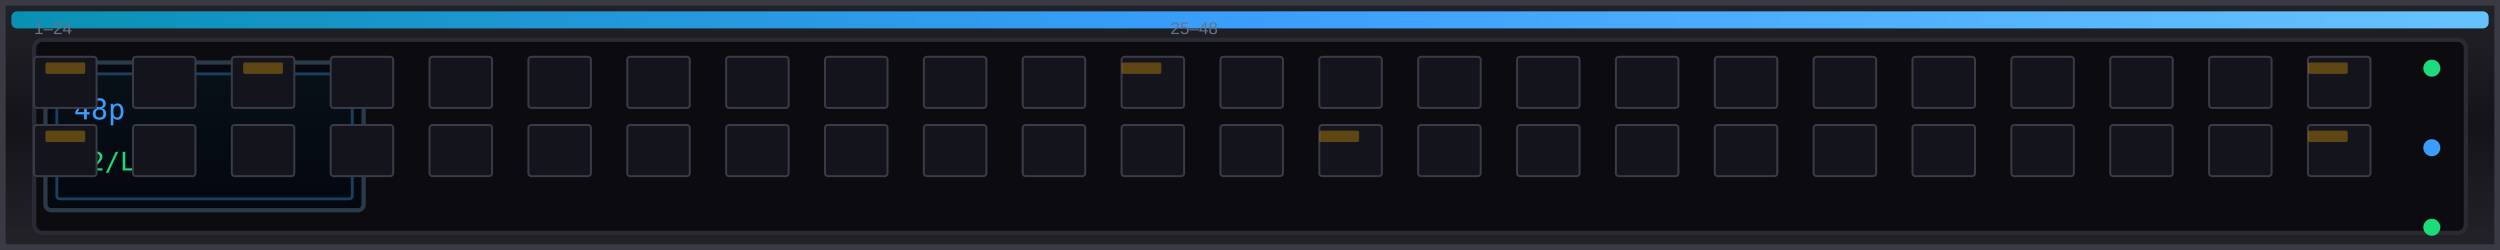
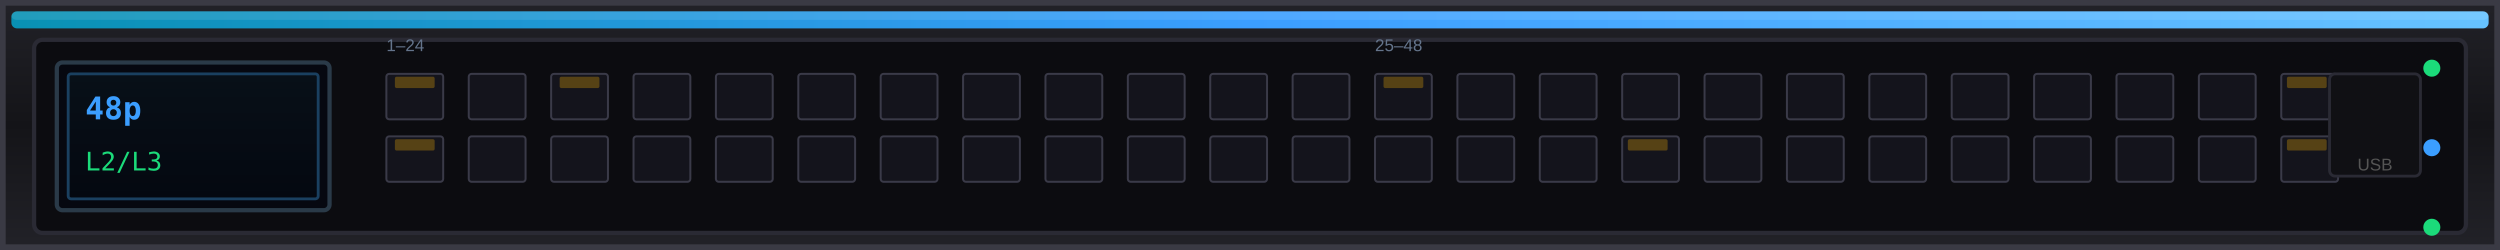
<svg xmlns="http://www.w3.org/2000/svg" viewBox="0 0 440 44" fill="none">
  <defs>
    <linearGradient id="chassis" x1="0" y1="0" x2="0" y2="44" gradientUnits="userSpaceOnUse">
      <stop offset="0%" stop-color="#222228" />
      <stop offset="50%" stop-color="#141418" />
      <stop offset="100%" stop-color="#222228" />
    </linearGradient>
    <linearGradient id="cyanBar" x1="0" y1="0" x2="1" y2="0">
      <stop offset="0%" stop-color="#0891b2" />
      <stop offset="50%" stop-color="#3b9eff" />
      <stop offset="100%" stop-color="#67c3ff" />
    </linearGradient>
    <linearGradient id="lcdBg" x1="0" y1="0" x2="0" y2="1">
      <stop offset="0%" stop-color="#081018" />
      <stop offset="100%" stop-color="#040810" />
    </linearGradient>
  </defs>
  <rect width="440" height="44" fill="url(#chassis)" />
  <rect x="0.5" y="0.5" width="439" height="43" stroke="#3a3a44" stroke-width="1" />
  <rect x="2" y="2" width="436" height="3" rx="1" fill="url(#cyanBar)" />
+   <rect x="2" y="2" width="436" height="1.5" rx="1" fill="#fff" opacity="0.1" />
  <rect x="6" y="7" width="428" height="34" rx="1.5" fill="#0c0c10" stroke="#2a2a34" stroke-width="0.75" />
-   <g transform="translate(8, 11)">
-     <rect width="56" height="26" rx="1" fill="#060810" stroke="#2a3a48" stroke-width="0.75" />
-     <rect x="2" y="2" width="52" height="22" rx="0.5" fill="url(#lcdBg)" stroke="#1a4060" stroke-width="0.5" />
-     <text x="5" y="10" fill="#3b9eff" font-family="JetBrains Mono, monospace" font-size="5">48p</text>
+   <g transform="translate(10, 11)">
+     <rect width="48" height="26" rx="1" fill="#060810" stroke="#2a3a48" stroke-width="0.75" />
+     <rect x="2" y="2" width="44" height="22" rx="0.5" fill="url(#lcdBg)" stroke="#1a4060" stroke-width="0.5" />
+     <text x="5" y="10" fill="#3b9eff" font-family="JetBrains Mono, monospace" font-size="5.5" font-weight="600">48p</text>
    <text x="5" y="19" fill="#1bdb7a" font-family="JetBrains Mono, monospace" font-size="4.5">L2/L3</text>
  </g>
-   <g transform="translate(6, 6)">
+   <g transform="translate(68, 9)">
    <text x="0" y="0" fill="#64748b" font-family="Arial, sans-serif" font-size="3">1–24</text>
-     <text x="200" y="0" fill="#64748b" font-family="Arial, sans-serif" font-size="3">25–48</text>
+     <text x="174" y="0" fill="#64748b" font-family="Arial, sans-serif" font-size="3">25–48</text>
    <g transform="translate(0, 4)" fill="#14141c" stroke="#3a3a48" stroke-width="0.35">
-       <rect x="0" y="0" width="11" height="9" rx="0.5" />
-       <rect x="17.4" y="0" width="11" height="9" rx="0.5" />
-       <rect x="34.8" y="0" width="11" height="9" rx="0.5" />
-       <rect x="52.2" y="0" width="11" height="9" rx="0.5" />
-       <rect x="69.6" y="0" width="11" height="9" rx="0.5" />
-       <rect x="87" y="0" width="11" height="9" rx="0.5" />
-       <rect x="104.4" y="0" width="11" height="9" rx="0.5" />
-       <rect x="121.8" y="0" width="11" height="9" rx="0.5" />
-       <rect x="139.2" y="0" width="11" height="9" rx="0.5" />
-       <rect x="156.6" y="0" width="11" height="9" rx="0.5" />
-       <rect x="174" y="0" width="11" height="9" rx="0.5" />
-       <rect x="191.4" y="0" width="11" height="9" rx="0.5" />
-       <rect x="208.8" y="0" width="11" height="9" rx="0.5" />
-       <rect x="226.2" y="0" width="11" height="9" rx="0.5" />
-       <rect x="243.6" y="0" width="11" height="9" rx="0.5" />
-       <rect x="261" y="0" width="11" height="9" rx="0.5" />
-       <rect x="278.4" y="0" width="11" height="9" rx="0.5" />
-       <rect x="295.8" y="0" width="11" height="9" rx="0.5" />
-       <rect x="313.2" y="0" width="11" height="9" rx="0.5" />
-       <rect x="330.6" y="0" width="11" height="9" rx="0.5" />
-       <rect x="348" y="0" width="11" height="9" rx="0.5" />
-       <rect x="365.4" y="0" width="11" height="9" rx="0.5" />
-       <rect x="382.8" y="0" width="11" height="9" rx="0.5" />
-       <rect x="400.2" y="0" width="11" height="9" rx="0.5" />
-       <rect x="0" y="12" width="11" height="9" rx="0.5" />
-       <rect x="17.4" y="12" width="11" height="9" rx="0.5" />
-       <rect x="34.8" y="12" width="11" height="9" rx="0.5" />
-       <rect x="52.2" y="12" width="11" height="9" rx="0.5" />
-       <rect x="69.6" y="12" width="11" height="9" rx="0.5" />
-       <rect x="87" y="12" width="11" height="9" rx="0.5" />
-       <rect x="104.4" y="12" width="11" height="9" rx="0.5" />
-       <rect x="121.8" y="12" width="11" height="9" rx="0.5" />
-       <rect x="139.2" y="12" width="11" height="9" rx="0.5" />
-       <rect x="156.6" y="12" width="11" height="9" rx="0.5" />
-       <rect x="174" y="12" width="11" height="9" rx="0.5" />
-       <rect x="191.4" y="12" width="11" height="9" rx="0.5" />
-       <rect x="208.8" y="12" width="11" height="9" rx="0.5" />
-       <rect x="226.2" y="12" width="11" height="9" rx="0.5" />
-       <rect x="243.6" y="12" width="11" height="9" rx="0.5" />
-       <rect x="261" y="12" width="11" height="9" rx="0.5" />
-       <rect x="278.4" y="12" width="11" height="9" rx="0.5" />
-       <rect x="295.8" y="12" width="11" height="9" rx="0.5" />
-       <rect x="313.2" y="12" width="11" height="9" rx="0.5" />
-       <rect x="330.6" y="12" width="11" height="9" rx="0.5" />
-       <rect x="348" y="12" width="11" height="9" rx="0.5" />
-       <rect x="365.4" y="12" width="11" height="9" rx="0.5" />
-       <rect x="382.8" y="12" width="11" height="9" rx="0.5" />
-       <rect x="400.2" y="12" width="11" height="9" rx="0.5" />
+       <rect x="0" y="0" width="10" height="8" rx="0.5" />
+       <rect x="14.5" y="0" width="10" height="8" rx="0.5" />
+       <rect x="29" y="0" width="10" height="8" rx="0.5" />
+       <rect x="43.5" y="0" width="10" height="8" rx="0.5" />
+       <rect x="58" y="0" width="10" height="8" rx="0.5" />
+       <rect x="72.5" y="0" width="10" height="8" rx="0.5" />
+       <rect x="87" y="0" width="10" height="8" rx="0.5" />
+       <rect x="101.5" y="0" width="10" height="8" rx="0.5" />
+       <rect x="116" y="0" width="10" height="8" rx="0.5" />
+       <rect x="130.5" y="0" width="10" height="8" rx="0.5" />
+       <rect x="145" y="0" width="10" height="8" rx="0.5" />
+       <rect x="159.5" y="0" width="10" height="8" rx="0.5" />
+       <rect x="174" y="0" width="10" height="8" rx="0.5" />
+       <rect x="188.5" y="0" width="10" height="8" rx="0.5" />
+       <rect x="203" y="0" width="10" height="8" rx="0.5" />
+       <rect x="217.5" y="0" width="10" height="8" rx="0.5" />
+       <rect x="232" y="0" width="10" height="8" rx="0.5" />
+       <rect x="246.5" y="0" width="10" height="8" rx="0.5" />
+       <rect x="261" y="0" width="10" height="8" rx="0.5" />
+       <rect x="275.5" y="0" width="10" height="8" rx="0.5" />
+       <rect x="290" y="0" width="10" height="8" rx="0.5" />
+       <rect x="304.5" y="0" width="10" height="8" rx="0.5" />
+       <rect x="319" y="0" width="10" height="8" rx="0.5" />
+       <rect x="333.5" y="0" width="10" height="8" rx="0.5" />
+       <rect x="0" y="11" width="10" height="8" rx="0.5" />
+       <rect x="14.5" y="11" width="10" height="8" rx="0.5" />
+       <rect x="29" y="11" width="10" height="8" rx="0.5" />
+       <rect x="43.5" y="11" width="10" height="8" rx="0.5" />
+       <rect x="58" y="11" width="10" height="8" rx="0.5" />
+       <rect x="72.5" y="11" width="10" height="8" rx="0.5" />
+       <rect x="87" y="11" width="10" height="8" rx="0.5" />
+       <rect x="101.5" y="11" width="10" height="8" rx="0.5" />
+       <rect x="116" y="11" width="10" height="8" rx="0.5" />
+       <rect x="130.5" y="11" width="10" height="8" rx="0.5" />
+       <rect x="145" y="11" width="10" height="8" rx="0.5" />
+       <rect x="159.5" y="11" width="10" height="8" rx="0.5" />
+       <rect x="174" y="11" width="10" height="8" rx="0.5" />
+       <rect x="188.5" y="11" width="10" height="8" rx="0.5" />
+       <rect x="203" y="11" width="10" height="8" rx="0.5" />
+       <rect x="217.5" y="11" width="10" height="8" rx="0.5" />
+       <rect x="232" y="11" width="10" height="8" rx="0.5" />
+       <rect x="246.5" y="11" width="10" height="8" rx="0.5" />
+       <rect x="261" y="11" width="10" height="8" rx="0.5" />
+       <rect x="275.5" y="11" width="10" height="8" rx="0.5" />
+       <rect x="290" y="11" width="10" height="8" rx="0.5" />
+       <rect x="304.5" y="11" width="10" height="8" rx="0.5" />
+       <rect x="319" y="11" width="10" height="8" rx="0.5" />
+       <rect x="333.5" y="11" width="10" height="8" rx="0.5" />
    </g>
-     <g fill="#b8860b" opacity="0.45">
-       <rect x="2" y="5" width="7" height="2" rx="0.3" />
-       <rect x="36.8" y="5" width="7" height="2" rx="0.3" />
-       <rect x="191.4" y="5" width="7" height="2" rx="0.3" />
-       <rect x="400.2" y="5" width="7" height="2" rx="0.3" />
-       <rect x="2" y="17" width="7" height="2" rx="0.3" />
-       <rect x="226.2" y="17" width="7" height="2" rx="0.3" />
-       <rect x="400.2" y="17" width="7" height="2" rx="0.3" />
+     <g fill="#b8860b" opacity="0.4">
+       <rect x="1.5" y="4.5" width="7" height="2" rx="0.3" />
+       <rect x="30.5" y="4.5" width="7" height="2" rx="0.3" />
+       <rect x="175.5" y="4.5" width="7" height="2" rx="0.3" />
+       <rect x="334.5" y="4.5" width="7" height="2" rx="0.3" />
+       <rect x="1.5" y="15.5" width="7" height="2" rx="0.3" />
+       <rect x="218.5" y="15.5" width="7" height="2" rx="0.3" />
+       <rect x="334.5" y="15.5" width="7" height="2" rx="0.3" />
    </g>
+   </g>
+   <g transform="translate(410, 13)">
+     <rect width="16" height="18" rx="1" fill="#101014" stroke="#2a2a34" stroke-width="0.5" />
+     <text x="8" y="17" text-anchor="middle" fill="#555" font-family="Arial" font-size="3">USB</text>
  </g>
  <g transform="translate(428, 8)">
    <circle cx="0" cy="4" r="1.5" fill="#1bdb7a" />
    <circle cx="0" cy="18" r="1.5" fill="#3b9eff" />
    <circle cx="0" cy="32" r="1.5" fill="#1bdb7a" />
  </g>
</svg>
